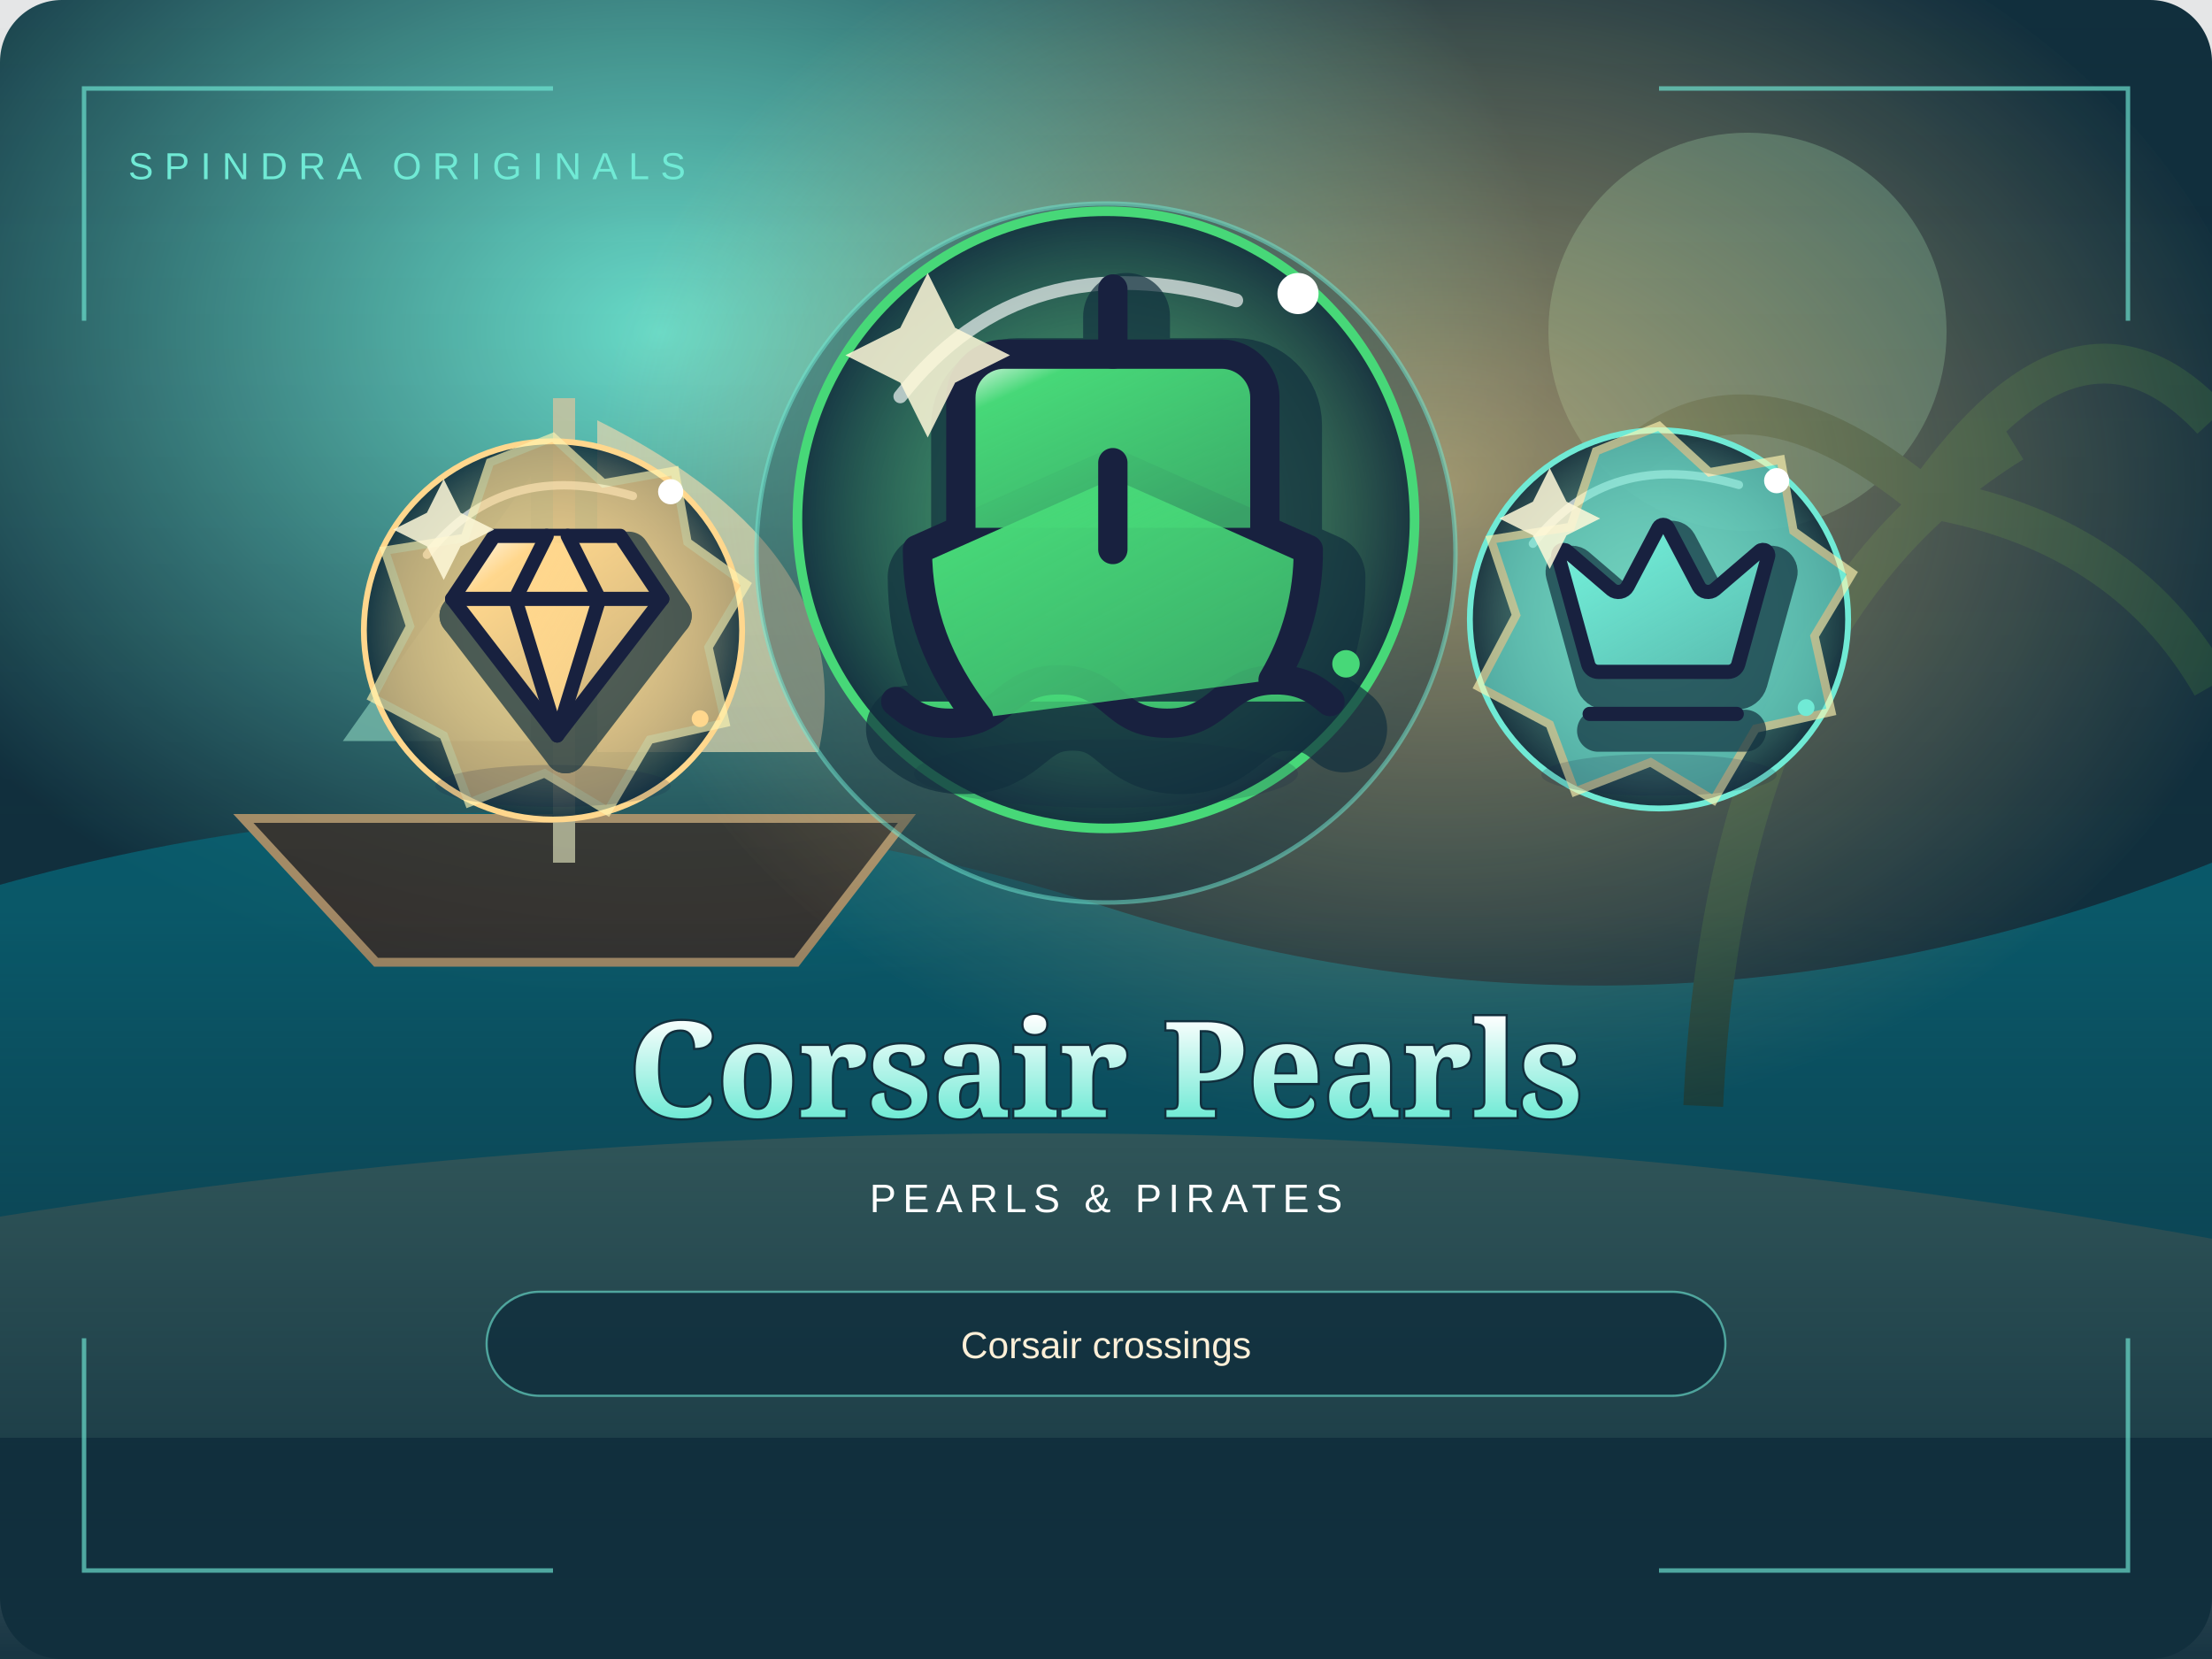
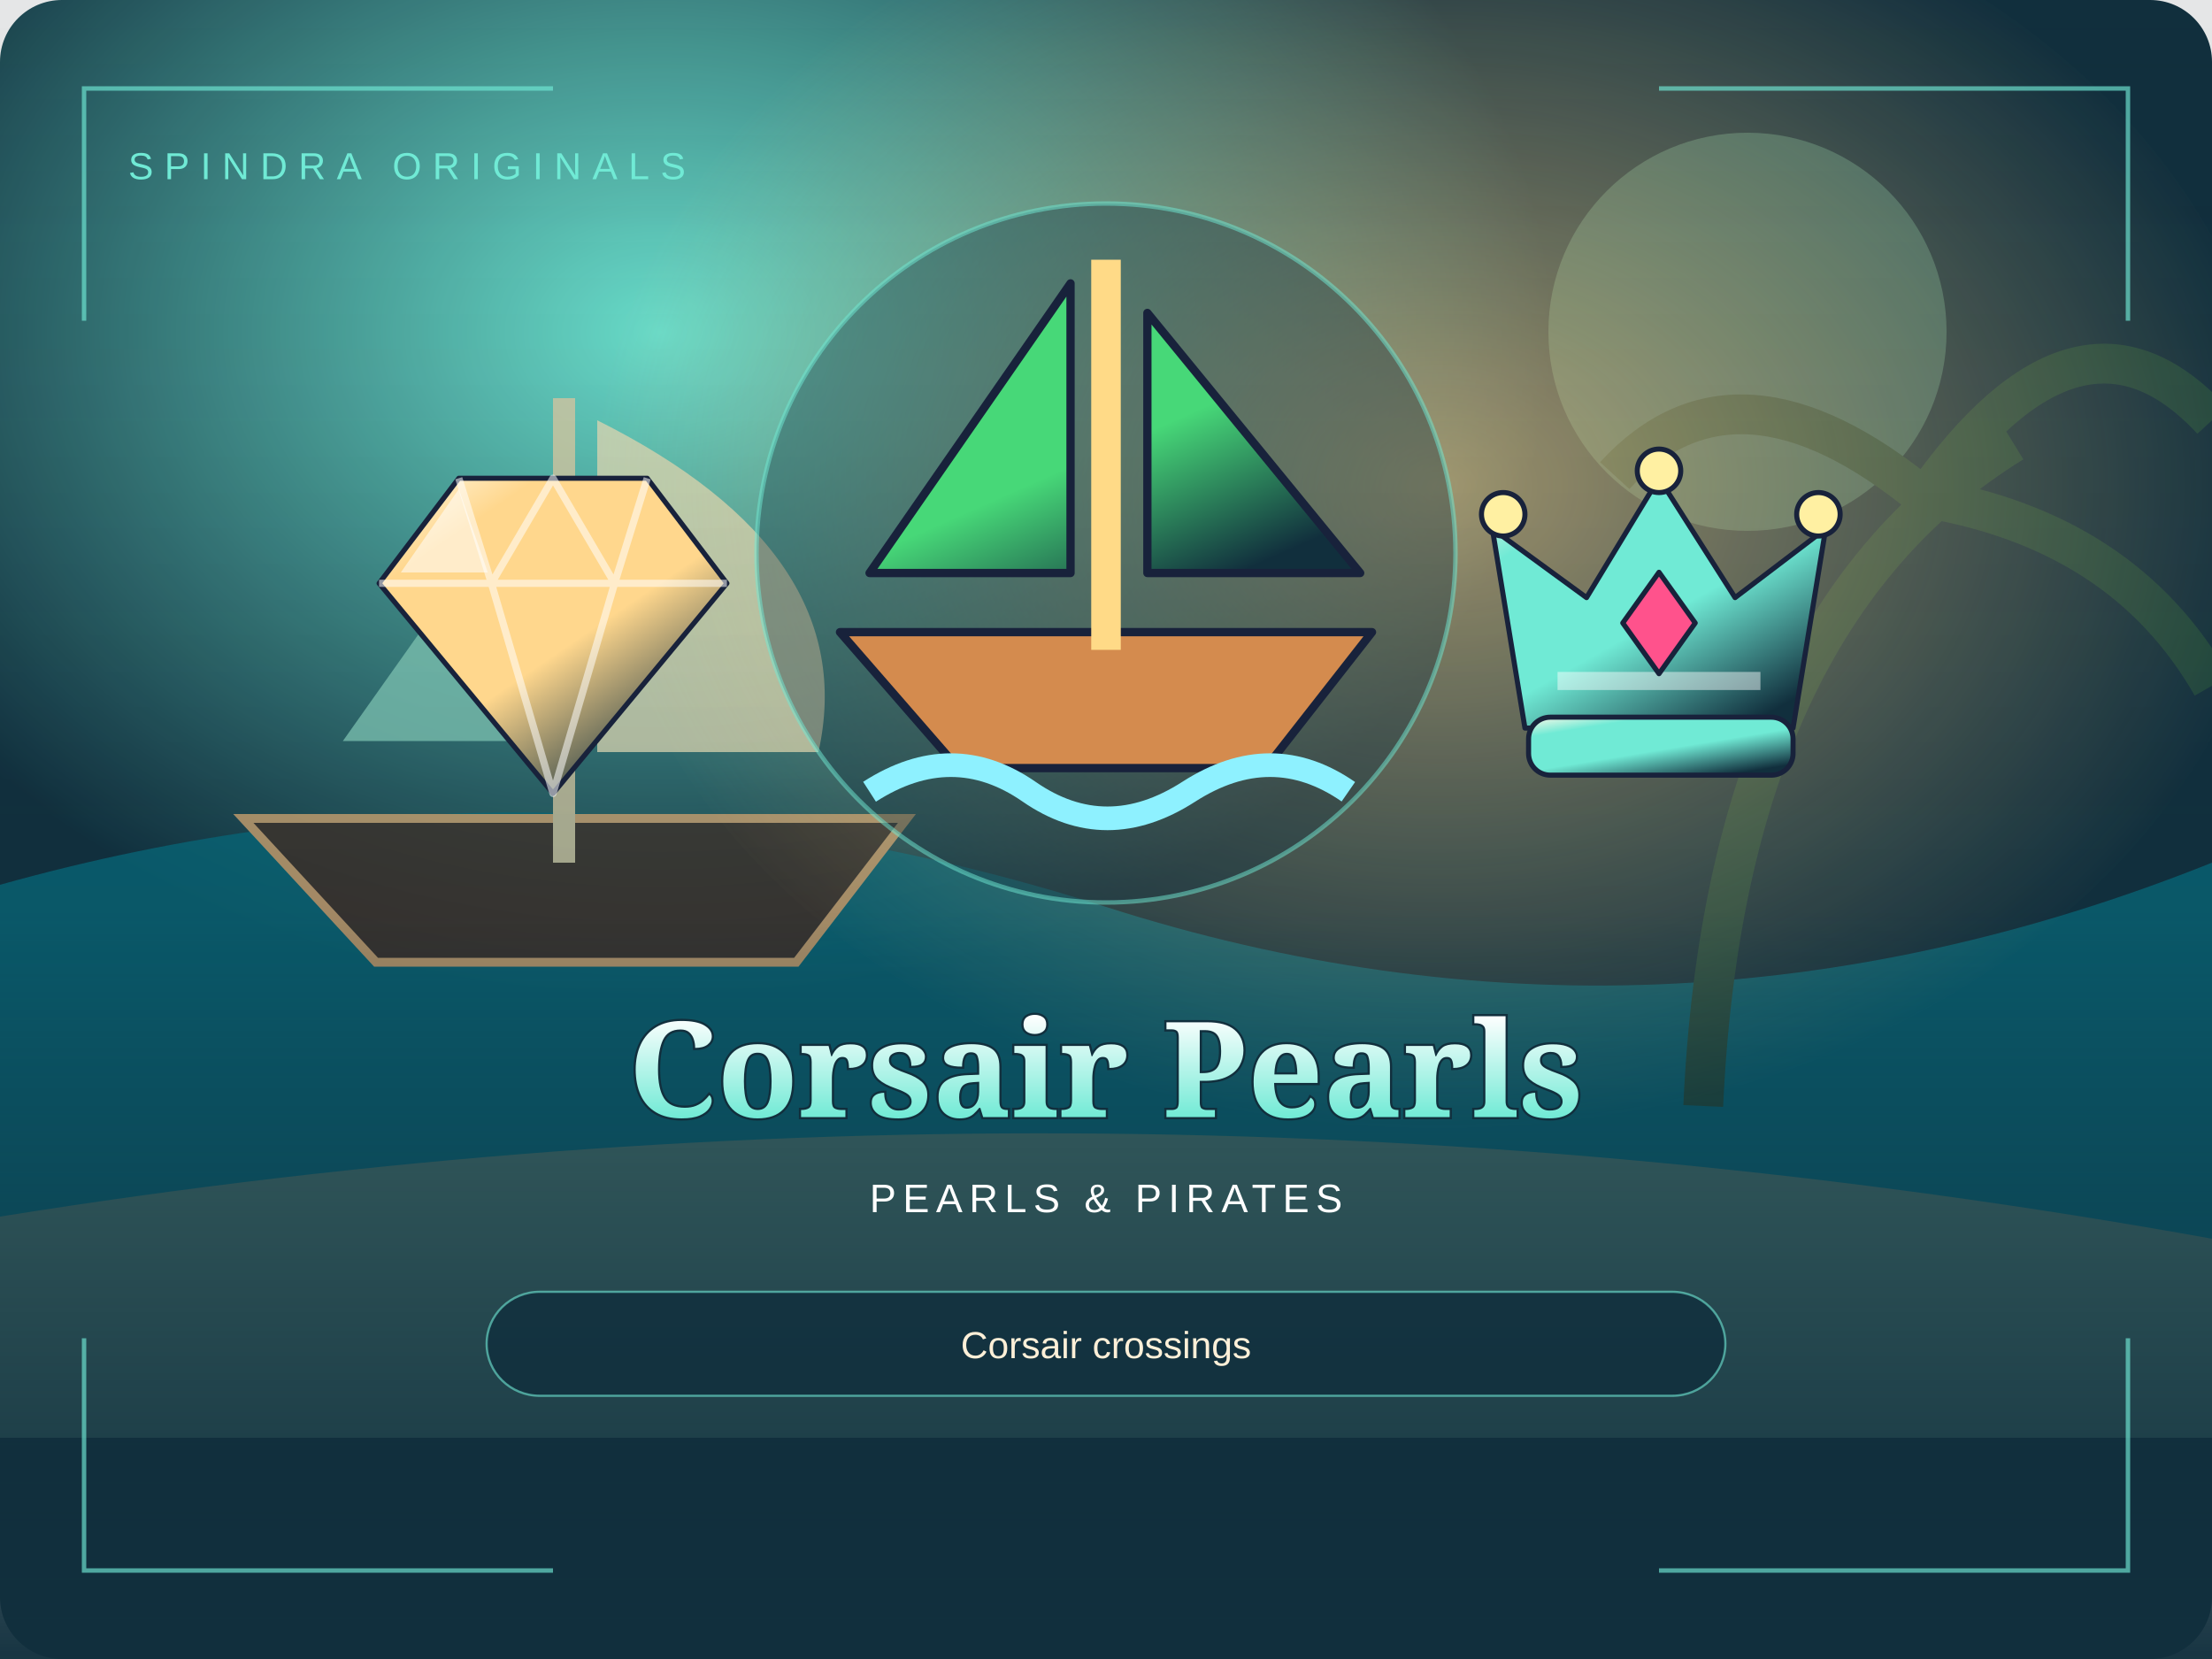
<svg xmlns="http://www.w3.org/2000/svg" width="1000" height="750" viewBox="0 0 1000 750">
  <defs>
    <radialGradient id="cover-bg" cx=".3" cy=".2" r="1">
      <stop stop-color="#70ead5" />
      <stop offset=".4" stop-color="#112f3d" />
      <stop offset="1" stop-color="#112f3d" />
    </radialGradient>
    <radialGradient id="cover-halo">
      <stop stop-color="#ffd78d" stop-opacity=".65" />
      <stop offset="1" stop-color="#ffd78d" stop-opacity="0" />
    </radialGradient>
    <linearGradient id="cover-shade" x2="0" y2="1">
      <stop stop-color="#112f3d" stop-opacity=".05" />
      <stop offset=".55" stop-color="#112f3d" stop-opacity=".15" />
      <stop offset="1" stop-color="#112f3d" stop-opacity=".97" />
    </linearGradient>
    <linearGradient id="title-ink" x2="0" y2="1">
      <stop stop-color="#ffffff" />
      <stop offset="1" stop-color="#70ead5" />
    </linearGradient>
  </defs>
  <rect width="1000" height="750" rx="28" fill="url(#cover-bg)" />
  <g opacity=".8">
    <svg x="0" y="0" width="1000" height="650" class="slot-scenery scenery-pirate" viewBox="0 0 1000 650" preserveAspectRatio="xMidYMid slice" aria-hidden="true">
      <g>
        <circle cx="790" cy="150" r="90" fill="#99f4c555" />
        <path d="M0 400Q250 330 500 410T1000 390V650H0Z" fill="#066c7d" />
        <g class="pirate-vessel">
          <path d="M110 370H410L360 435H170Z" fill="#443127" stroke="#e5b076" stroke-width="4" />
          <path d="M255 180V390" stroke="#e4d3a9" stroke-width="10" />
          <path d="M270 190Q390 250 370 340H270Z" fill="#e8e3bb" />
          <path d="M240 215L155 335H240Z" fill="#86cfbb" />
        </g>
        <path d="M770 500Q780 280 910 200M870 225Q785 155 730 215M870 225Q940 125 1000 190M870 225Q960 240 1000 310" fill="none" stroke="#234d3c" stroke-width="18" />
        <path d="M0 550Q500 470 1000 560V650H0Z" fill="#be976a66" />
      </g>
    </svg>
  </g>
  <ellipse cx="650" cy="220" rx="380" ry="290" fill="url(#cover-halo)" />
  <rect width="1000" height="750" fill="url(#cover-shade)" />
  <path d="M38 145V40H250M750 40H962V145M38 605V710H250M750 710H962V605" fill="none" stroke="#70ead5" stroke-width="2" opacity=".65" />
  <circle cx="500" cy="250" r="158" fill="#112f3d" fill-opacity=".35" stroke="#70ead5" stroke-width="2" stroke-opacity=".5" />
-   <svg x="155" y="190" width="190" height="190" class="symbol-frame" viewBox="0 0 100 100" aria-hidden="true">
+   <svg x="155" y="190" width="190" height="190" class="symbol-frame" viewBox="-8 -8 116 116" aria-hidden="true">
    <defs>
-       <radialGradient id="corsair-pearls-5-155-R0-medal">
-         <stop stop-color="#ffd78d" stop-opacity=".35" />
-         <stop offset="1" stop-color="#112f3d" stop-opacity=".9" />
-       </radialGradient>
-       <linearGradient id="corsair-pearls-5-155-R0" x1="0" y1="0" x2=".8" y2="1">
-         <stop stop-color="#ffffff" />
+       <linearGradient id="corsair-pearls-5-155-R0" x1="0" y1="0" x2=".75" y2="1">
+         <stop stop-color="#fff9e8" />
        <stop offset=".22" stop-color="#ffd78d" />
-         <stop offset="1" stop-color="#ffd78d" stop-opacity=".7" />
+         <stop offset=".6" stop-color="#ffd78d" />
+         <stop offset="1" stop-color="#112f3d" />
      </linearGradient>
    </defs>
-     <circle cx="50" cy="50" r="45" fill="url(#corsair-pearls-5-155-R0-medal)" stroke="#ffd78d" stroke-width="1.4" />
-     <path d="M20 32Q38 9 69 18" fill="none" stroke="#ffffff" stroke-opacity=".65" stroke-width="2" stroke-linecap="round" />
-     <path d="M50 4L62 15L79 12L82 29L96 39L87 54L91 72L73 76L63 93L48 84L30 91L24 75L7 66L16 49L10 31L29 28L35 10Z" fill="#ffd78d" stroke="#fff4b1" stroke-width="2" opacity=".65" />
-     <ellipse cx="50" cy="87" rx="28" ry="5" fill="#172243" opacity=".18" />
-     <svg width="60" height="60" viewBox="0 0 24 24" fill="#112f3d" stroke="#112f3d" stroke-width="4" stroke-linecap="round" stroke-linejoin="round" class="lucide lucide-gem" x="23" y="24" opacity=".7">
-       <path d="M6 3h12l4 6-10 13L2 9Z" />
-       <path d="M11 3 8 9l4 13 4-13-3-6" />
-       <path d="M2 9h20" />
-     </svg>
-     <svg width="60" height="60" viewBox="0 0 24 24" fill="url(#corsair-pearls-5-155-R0)" stroke="#18213f" stroke-width="1.35" stroke-linecap="round" stroke-linejoin="round" class="lucide lucide-gem" x="21" y="20">
-       <path d="M6 3h12l4 6-10 13L2 9Z" />
-       <path d="M11 3 8 9l4 13 4-13-3-6" />
-       <path d="M2 9h20" />
-     </svg>
-     <path d="M20 22L24 14L28 22L36 26L28 30L24 38L20 30L12 26Z" fill="#fff9d9" opacity=".85" />
-     <circle cx="78" cy="17" r="3" fill="#fff" />
-     <circle cx="85" cy="71" r="2" fill="#ffd78d" />
+     <g class="slot-object object-gem" fill="url(#corsair-pearls-5-155-R0)" stroke="#18223b" stroke-width="1.4" stroke-linejoin="round">
+       <path d="M24 8h52l22 29-48 58L2 37Z" />
+       <path d="M24 8l9 29L50 95 67 37 76 8M2 37h96M33 37L50 8l17 29" fill="none" stroke="#fff8" stroke-width="2" />
+       <path d="M24 11L8 34h24Z" fill="#fff8" stroke="none" />
+     </g>
  </svg>
-   <svg x="655" y="185" width="190" height="190" class="symbol-frame" viewBox="0 0 100 100" aria-hidden="true">
+   <svg x="655" y="185" width="190" height="190" class="symbol-frame" viewBox="-8 -8 116 116" aria-hidden="true">
    <defs>
-       <radialGradient id="corsair-pearls-6-655-R0-medal">
-         <stop stop-color="#70ead5" stop-opacity=".35" />
-         <stop offset="1" stop-color="#112f3d" stop-opacity=".9" />
-       </radialGradient>
-       <linearGradient id="corsair-pearls-6-655-R0" x1="0" y1="0" x2=".8" y2="1">
-         <stop stop-color="#ffffff" />
+       <linearGradient id="corsair-pearls-6-655-R0" x1="0" y1="0" x2=".75" y2="1">
+         <stop stop-color="#fff9e8" />
        <stop offset=".22" stop-color="#70ead5" />
-         <stop offset="1" stop-color="#70ead5" stop-opacity=".7" />
+         <stop offset=".6" stop-color="#70ead5" />
+         <stop offset="1" stop-color="#112f3d" />
      </linearGradient>
    </defs>
-     <circle cx="50" cy="50" r="45" fill="url(#corsair-pearls-6-655-R0-medal)" stroke="#70ead5" stroke-width="1.4" />
-     <path d="M20 32Q38 9 69 18" fill="none" stroke="#ffffff" stroke-opacity=".65" stroke-width="2" stroke-linecap="round" />
-     <path d="M50 4L62 15L79 12L82 29L96 39L87 54L91 72L73 76L63 93L48 84L30 91L24 75L7 66L16 49L10 31L29 28L35 10Z" fill="#70ead5" stroke="#fff4b1" stroke-width="2" opacity=".65" />
-     <ellipse cx="50" cy="87" rx="28" ry="5" fill="#172243" opacity=".18" />
-     <svg width="60" height="60" viewBox="0 0 24 24" fill="#112f3d" stroke="#112f3d" stroke-width="4" stroke-linecap="round" stroke-linejoin="round" class="lucide lucide-crown" x="23" y="24" opacity=".7">
-       <path d="M11.562 3.266a.5.5 0 0 1 .876 0L15.39 8.87a1 1 0 0 0 1.516.294L21.183 5.5a.5.5 0 0 1 .798.519l-2.834 10.246a1 1 0 0 1-.956.734H5.81a1 1 0 0 1-.957-.734L2.02 6.02a.5.5 0 0 1 .798-.519l4.276 3.664a1 1 0 0 0 1.516-.294z" />
-       <path d="M5 21h14" />
-     </svg>
-     <svg width="60" height="60" viewBox="0 0 24 24" fill="url(#corsair-pearls-6-655-R0)" stroke="#18213f" stroke-width="1.35" stroke-linecap="round" stroke-linejoin="round" class="lucide lucide-crown" x="21" y="20">
-       <path d="M11.562 3.266a.5.5 0 0 1 .876 0L15.39 8.87a1 1 0 0 0 1.516.294L21.183 5.5a.5.5 0 0 1 .798.519l-2.834 10.246a1 1 0 0 1-.956.734H5.81a1 1 0 0 1-.957-.734L2.02 6.02a.5.5 0 0 1 .798-.519l4.276 3.664a1 1 0 0 0 1.516-.294z" />
-       <path d="M5 21h14" />
-     </svg>
-     <path d="M20 22L24 14L28 22L36 26L28 30L24 38L20 30L12 26Z" fill="#fff9d9" opacity=".85" />
-     <circle cx="78" cy="17" r="3" fill="#fff" />
-     <circle cx="85" cy="71" r="2" fill="#70ead5" />
+     <g class="slot-object object-crown" fill="url(#corsair-pearls-6-655-R0)" stroke="#18223b" stroke-width="1.4" stroke-linejoin="round">
+       <path d="M13 80L4 25l26 19L50 11l21 33 25-19-9 55Z" />
+       <rect x="14" y="77" width="73" height="16" rx="6" />
+       <path d="M22 67h56" stroke="#fff7" stroke-width="5" />
+       <path d="M50 37l10 14-10 14-10-14Z" fill="#ff528c" />
+       <circle cx="7" cy="21" r="6" fill="#fff0a2" />
+       <circle cx="50" cy="9" r="6" fill="#fff0a2" />
+       <circle cx="94" cy="21" r="6" fill="#fff0a2" />
+     </g>
  </svg>
-   <svg x="345" y="80" width="310" height="310" class="symbol-frame" viewBox="0 0 100 100" aria-hidden="true">
+   <svg x="345" y="80" width="310" height="310" class="symbol-frame" viewBox="-8 -8 116 116" aria-hidden="true">
    <defs>
-       <radialGradient id="corsair-pearls-0-345-R0-medal">
-         <stop stop-color="#47d878" stop-opacity=".35" />
-         <stop offset="1" stop-color="#112f3d" stop-opacity=".9" />
-       </radialGradient>
-       <linearGradient id="corsair-pearls-0-345-R0" x1="0" y1="0" x2=".8" y2="1">
-         <stop stop-color="#ffffff" />
+       <linearGradient id="corsair-pearls-0-345-R0" x1="0" y1="0" x2=".75" y2="1">
+         <stop stop-color="#fff9e8" />
        <stop offset=".22" stop-color="#47d878" />
-         <stop offset="1" stop-color="#47d878" stop-opacity=".7" />
+         <stop offset=".6" stop-color="#47d878" />
+         <stop offset="1" stop-color="#112f3d" />
      </linearGradient>
    </defs>
-     <circle cx="50" cy="50" r="45" fill="url(#corsair-pearls-0-345-R0-medal)" stroke="#47d878" stroke-width="1.4" />
-     <path d="M20 32Q38 9 69 18" fill="none" stroke="#ffffff" stroke-opacity=".65" stroke-width="2" stroke-linecap="round" />
-     <ellipse cx="50" cy="87" rx="28" ry="5" fill="#172243" opacity=".18" />
-     <svg width="76" height="76" viewBox="0 0 24 24" fill="#112f3d" stroke="#112f3d" stroke-width="4" stroke-linecap="round" stroke-linejoin="round" class="lucide lucide-ship" x="15" y="14" opacity=".7">
-       <path d="M2 21c.6.5 1.2 1 2.5 1 2.5 0 2.5-2 5-2 1.3 0 1.9.5 2.5 1 .6.5 1.2 1 2.5 1 2.5 0 2.5-2 5-2 1.3 0 1.9.5 2.5 1" />
-       <path d="M19.38 20A11.6 11.6 0 0 0 21 14l-9-4-9 4c0 2.9.94 5.34 2.81 7.76" />
-       <path d="M19 13V7a2 2 0 0 0-2-2H7a2 2 0 0 0-2 2v6" />
-       <path d="M12 10v4" />
-       <path d="M12 2v3" />
-     </svg>
-     <svg width="76" height="76" viewBox="0 0 24 24" fill="url(#corsair-pearls-0-345-R0)" stroke="#18213f" stroke-width="1.35" stroke-linecap="round" stroke-linejoin="round" class="lucide lucide-ship" x="13" y="10">
-       <path d="M2 21c.6.5 1.2 1 2.5 1 2.5 0 2.5-2 5-2 1.3 0 1.9.5 2.5 1 .6.5 1.2 1 2.5 1 2.5 0 2.5-2 5-2 1.3 0 1.9.5 2.5 1" />
-       <path d="M19.38 20A11.6 11.6 0 0 0 21 14l-9-4-9 4c0 2.9.94 5.34 2.81 7.76" />
-       <path d="M19 13V7a2 2 0 0 0-2-2H7a2 2 0 0 0-2 2v6" />
-       <path d="M12 10v4" />
-       <path d="M12 2v3" />
-     </svg>
-     <path d="M20 22L24 14L28 22L36 26L28 30L24 38L20 30L12 26Z" fill="#fff9d9" opacity=".85" />
-     <circle cx="78" cy="17" r="3" fill="#fff" />
-     <circle cx="85" cy="71" r="2" fill="#47d878" />
+     <g class="slot-object object-ship" fill="url(#corsair-pearls-0-345-R0)" stroke="#18223b" stroke-width="1.4" stroke-linejoin="round">
+       <path d="M5 69h90L77 92H25Z" fill="#d48b4e" />
+       <path d="M50 6v66" stroke="#ffda87" stroke-width="5" />
+       <path d="M44 10L10 59h34ZM57 15v44h36Z" />
+       <path d="M10 96q14-9 27 0t27 0 27 0" stroke="#8ef1ff" stroke-width="4" fill="none" />
+     </g>
  </svg>
  <text x="58" y="81" fill="#70ead5" font-size="17" font-family="Arial,sans-serif" letter-spacing="5">SPINDRA ORIGINALS</text>
  <text x="500" y="505" text-anchor="middle" fill="url(#title-ink)" stroke="#112f3d" stroke-width="2" paint-order="stroke" font-size="60" font-family="Georgia,serif" font-weight="900">Corsair Pearls</text>
  <text x="500" y="548" text-anchor="middle" fill="#fff" font-size="18" font-family="Arial,sans-serif" letter-spacing="3">PEARLS &amp; PIRATES</text>
  <rect x="220" y="584" width="560" height="47" rx="24" fill="#112f3d" fill-opacity=".85" stroke="#70ead5" stroke-opacity=".6" />
  <text x="500" y="614" text-anchor="middle" fill="#fff0d8" font-size="17" font-family="Arial,sans-serif">Corsair crossings</text>
</svg>
